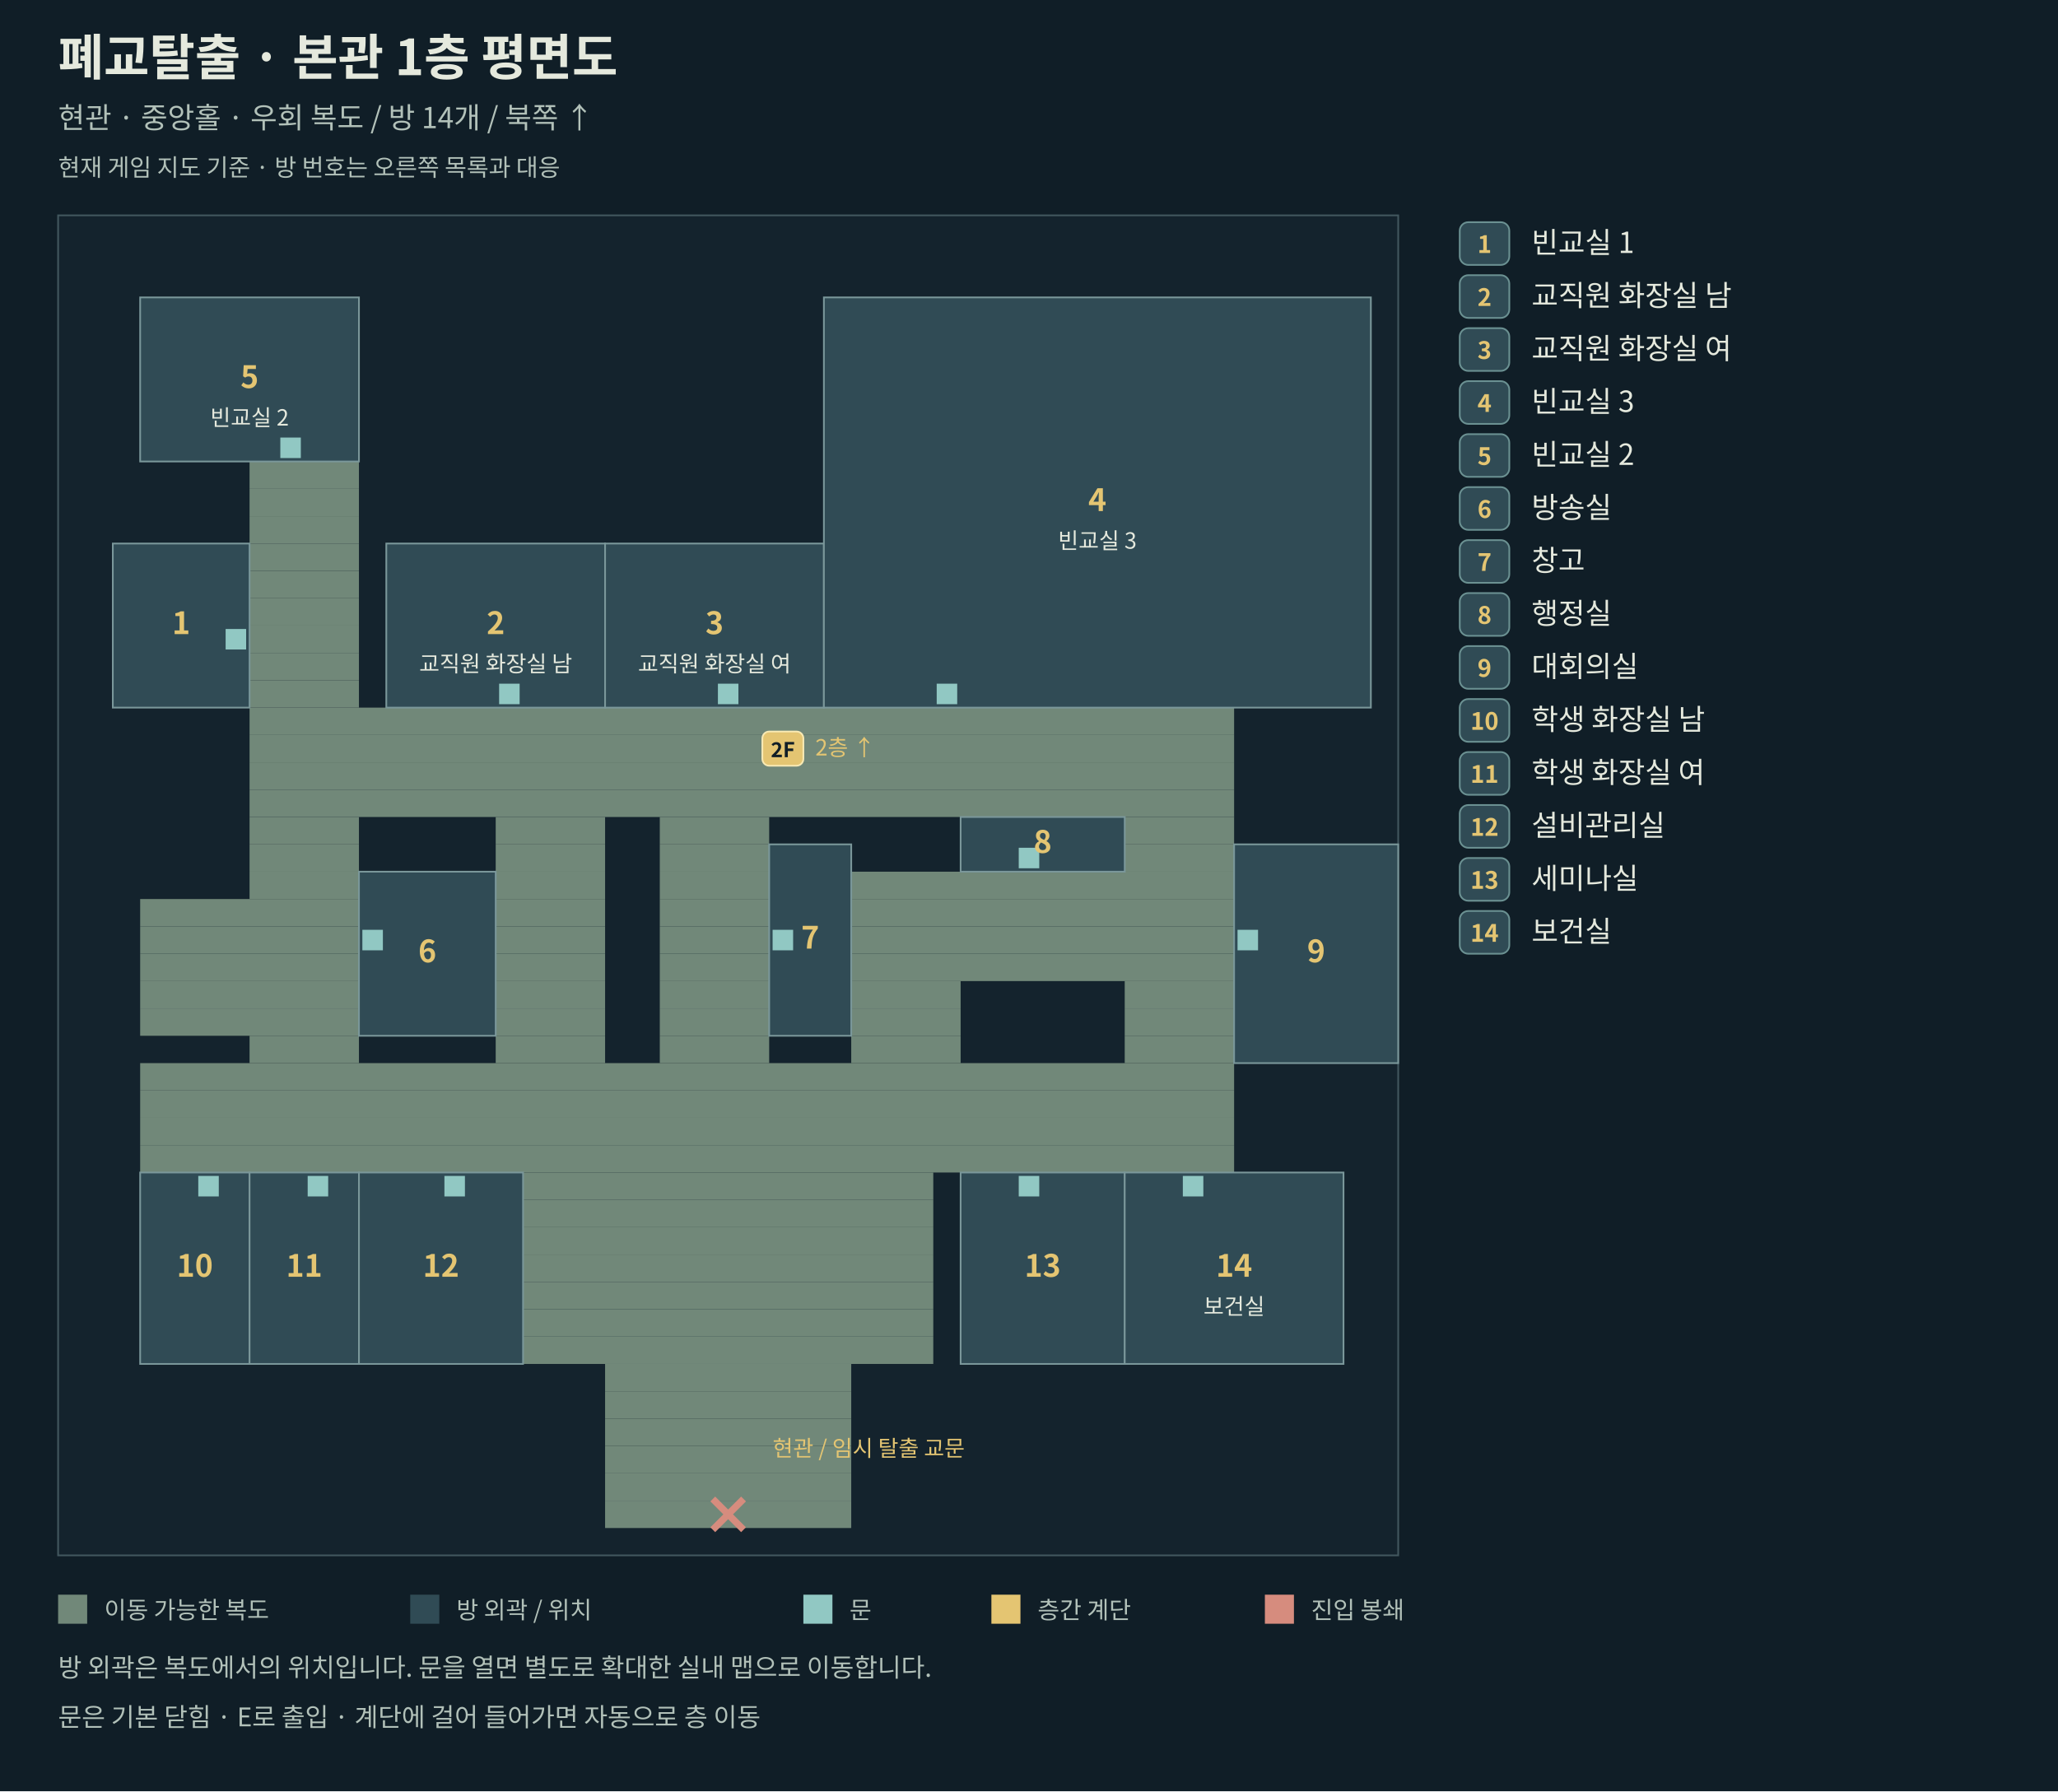
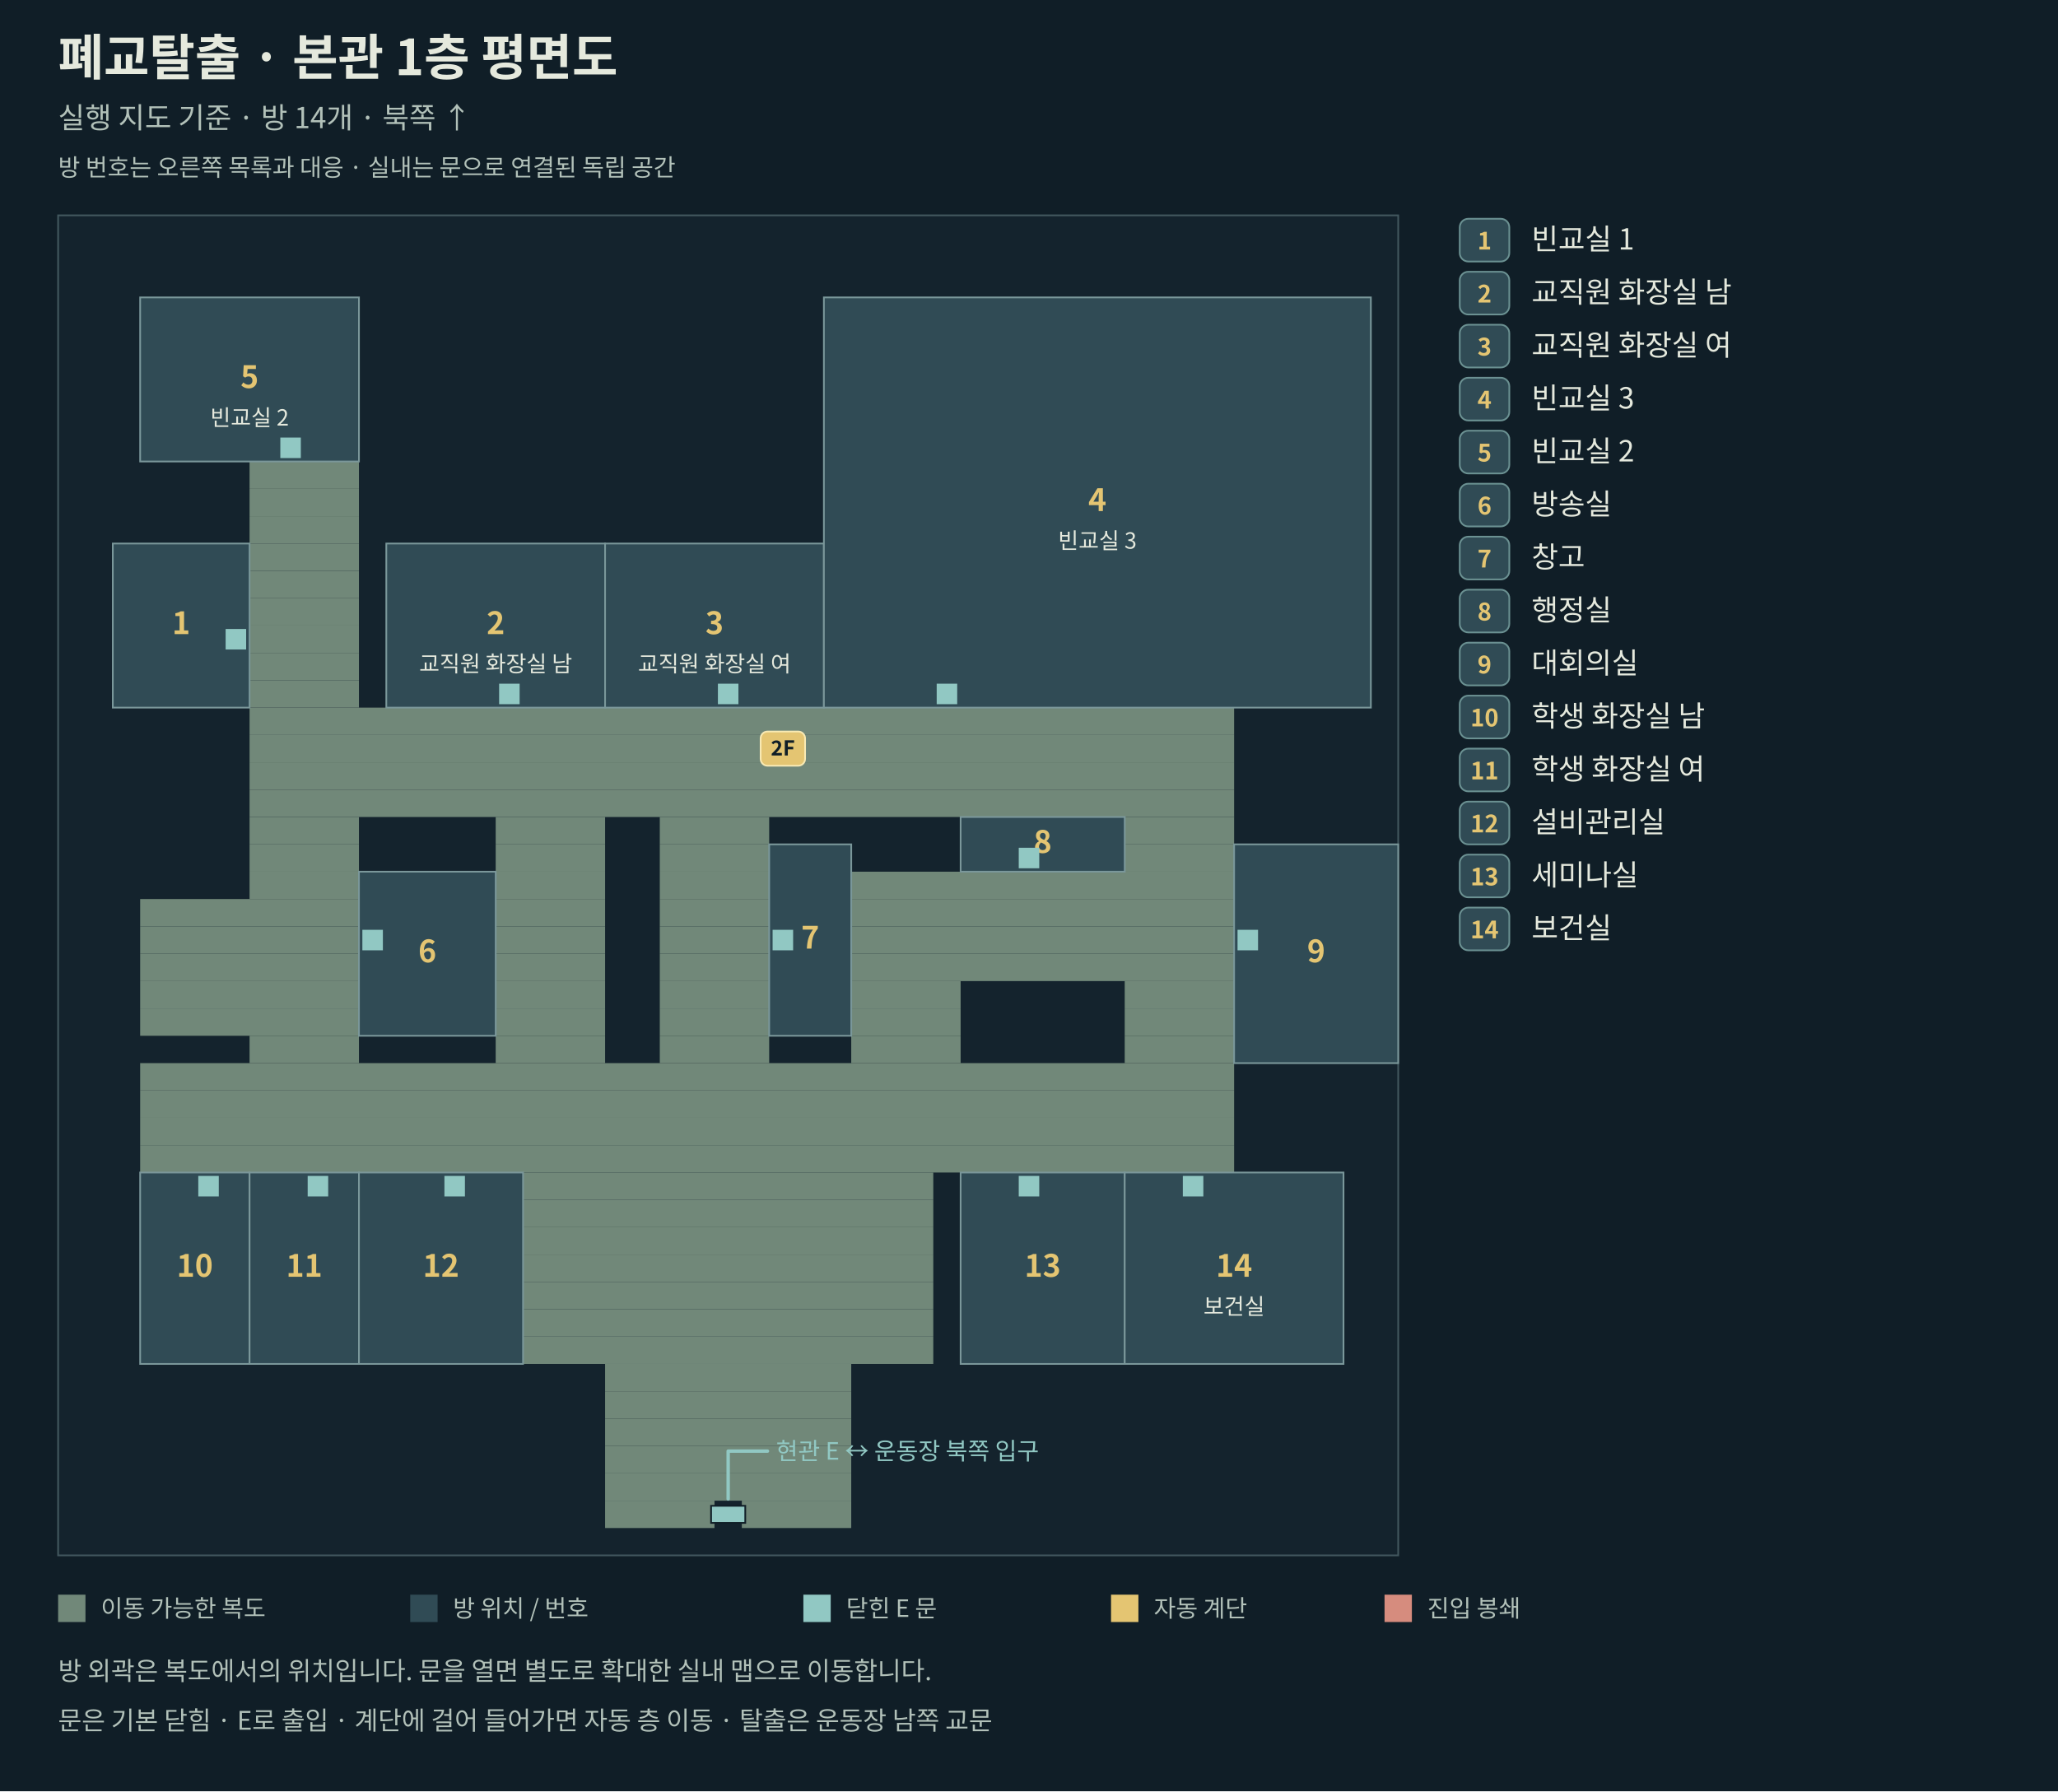
- <svg xmlns="http://www.w3.org/2000/svg" width="1204" height="1048" viewBox="0 0 1204 1048">
-   <style>text{font-family:"Noto Sans CJK KR","Noto Sans CJK",sans-serif}</style>
-   <rect x="0" y="0" width="1204" height="1048" rx="0" fill="#101e27" stroke="none" />
+ <svg xmlns="http://www.w3.org/2000/svg" width="1204" height="1048" viewBox="0 0 1204 1048" role="img">
+   <style>text{font-family:"Noto Sans CJK KR","Noto Sans KR",sans-serif}</style>
+   <rect x="0" y="0" width="1204" height="1048" fill="#101e27" stroke="none" rx="0" />
  <text x="34" y="44" font-size="29" fill="#e5e9dd" text-anchor="start" font-weight="bold">폐교탈출 · 본관 1층 평면도</text>
-   <text x="34" y="75" font-size="17" fill="#b2c1b9" text-anchor="start" font-weight="normal">현관 · 중앙홀 · 우회 복도  /  방 14개  /  북쪽 ↑</text>
-   <text x="34" y="103" font-size="14" fill="#b2c1b9" text-anchor="start" font-weight="normal">현재 게임 지도 기준 · 방 번호는 오른쪽 목록과 대응</text>
-   <rect x="34" y="126" width="784" height="784" rx="0" fill="#14232d" stroke="#42575e" />
-   <rect x="354" y="878" width="144" height="16" rx="0" fill="#718879" stroke="none" />
-   <rect x="354" y="862" width="144" height="16" rx="0" fill="#718879" stroke="none" />
-   <rect x="354" y="846" width="144" height="16" rx="0" fill="#718879" stroke="none" />
-   <rect x="354" y="830" width="144" height="16" rx="0" fill="#718879" stroke="none" />
-   <rect x="354" y="814" width="144" height="16" rx="0" fill="#718879" stroke="none" />
-   <rect x="354" y="798" width="144" height="16" rx="0" fill="#718879" stroke="none" />
-   <rect x="306" y="782" width="240" height="16" rx="0" fill="#718879" stroke="none" />
-   <rect x="306" y="766" width="240" height="16" rx="0" fill="#718879" stroke="none" />
-   <rect x="306" y="750" width="240" height="16" rx="0" fill="#718879" stroke="none" />
-   <rect x="306" y="734" width="240" height="16" rx="0" fill="#718879" stroke="none" />
-   <rect x="306" y="718" width="240" height="16" rx="0" fill="#718879" stroke="none" />
-   <rect x="306" y="702" width="240" height="16" rx="0" fill="#718879" stroke="none" />
-   <rect x="306" y="686" width="240" height="16" rx="0" fill="#718879" stroke="none" />
-   <rect x="82" y="670" width="640" height="16" rx="0" fill="#718879" stroke="none" />
-   <rect x="82" y="654" width="640" height="16" rx="0" fill="#718879" stroke="none" />
-   <rect x="82" y="638" width="640" height="16" rx="0" fill="#718879" stroke="none" />
-   <rect x="82" y="622" width="640" height="16" rx="0" fill="#718879" stroke="none" />
-   <rect x="146" y="606" width="64" height="16" rx="0" fill="#718879" stroke="none" />
-   <rect x="290" y="606" width="64" height="16" rx="0" fill="#718879" stroke="none" />
-   <rect x="386" y="606" width="64" height="16" rx="0" fill="#718879" stroke="none" />
-   <rect x="498" y="606" width="64" height="16" rx="0" fill="#718879" stroke="none" />
-   <rect x="658" y="606" width="64" height="16" rx="0" fill="#718879" stroke="none" />
-   <rect x="82" y="590" width="128" height="16" rx="0" fill="#718879" stroke="none" />
-   <rect x="290" y="590" width="64" height="16" rx="0" fill="#718879" stroke="none" />
-   <rect x="386" y="590" width="64" height="16" rx="0" fill="#718879" stroke="none" />
-   <rect x="498" y="590" width="64" height="16" rx="0" fill="#718879" stroke="none" />
-   <rect x="658" y="590" width="64" height="16" rx="0" fill="#718879" stroke="none" />
-   <rect x="82" y="574" width="128" height="16" rx="0" fill="#718879" stroke="none" />
-   <rect x="290" y="574" width="64" height="16" rx="0" fill="#718879" stroke="none" />
-   <rect x="386" y="574" width="64" height="16" rx="0" fill="#718879" stroke="none" />
-   <rect x="498" y="574" width="64" height="16" rx="0" fill="#718879" stroke="none" />
-   <rect x="658" y="574" width="64" height="16" rx="0" fill="#718879" stroke="none" />
-   <rect x="82" y="558" width="128" height="16" rx="0" fill="#718879" stroke="none" />
-   <rect x="290" y="558" width="64" height="16" rx="0" fill="#718879" stroke="none" />
-   <rect x="386" y="558" width="64" height="16" rx="0" fill="#718879" stroke="none" />
-   <rect x="498" y="558" width="224" height="16" rx="0" fill="#718879" stroke="none" />
-   <rect x="82" y="542" width="128" height="16" rx="0" fill="#718879" stroke="none" />
-   <rect x="290" y="542" width="64" height="16" rx="0" fill="#718879" stroke="none" />
-   <rect x="386" y="542" width="64" height="16" rx="0" fill="#718879" stroke="none" />
-   <rect x="498" y="542" width="224" height="16" rx="0" fill="#718879" stroke="none" />
-   <rect x="82" y="526" width="128" height="16" rx="0" fill="#718879" stroke="none" />
-   <rect x="290" y="526" width="64" height="16" rx="0" fill="#718879" stroke="none" />
-   <rect x="386" y="526" width="64" height="16" rx="0" fill="#718879" stroke="none" />
-   <rect x="498" y="526" width="224" height="16" rx="0" fill="#718879" stroke="none" />
-   <rect x="146" y="510" width="64" height="16" rx="0" fill="#718879" stroke="none" />
-   <rect x="290" y="510" width="64" height="16" rx="0" fill="#718879" stroke="none" />
-   <rect x="386" y="510" width="64" height="16" rx="0" fill="#718879" stroke="none" />
-   <rect x="498" y="510" width="224" height="16" rx="0" fill="#718879" stroke="none" />
-   <rect x="146" y="494" width="64" height="16" rx="0" fill="#718879" stroke="none" />
-   <rect x="290" y="494" width="64" height="16" rx="0" fill="#718879" stroke="none" />
-   <rect x="386" y="494" width="64" height="16" rx="0" fill="#718879" stroke="none" />
-   <rect x="658" y="494" width="64" height="16" rx="0" fill="#718879" stroke="none" />
-   <rect x="146" y="478" width="64" height="16" rx="0" fill="#718879" stroke="none" />
-   <rect x="290" y="478" width="64" height="16" rx="0" fill="#718879" stroke="none" />
-   <rect x="386" y="478" width="64" height="16" rx="0" fill="#718879" stroke="none" />
-   <rect x="658" y="478" width="64" height="16" rx="0" fill="#718879" stroke="none" />
-   <rect x="146" y="462" width="576" height="16" rx="0" fill="#718879" stroke="none" />
-   <rect x="146" y="446" width="576" height="16" rx="0" fill="#718879" stroke="none" />
-   <rect x="146" y="430" width="576" height="16" rx="0" fill="#718879" stroke="none" />
-   <rect x="146" y="414" width="576" height="16" rx="0" fill="#718879" stroke="none" />
-   <rect x="146" y="398" width="64" height="16" rx="0" fill="#718879" stroke="none" />
-   <rect x="146" y="382" width="64" height="16" rx="0" fill="#718879" stroke="none" />
-   <rect x="146" y="366" width="64" height="16" rx="0" fill="#718879" stroke="none" />
-   <rect x="146" y="350" width="64" height="16" rx="0" fill="#718879" stroke="none" />
-   <rect x="146" y="334" width="64" height="16" rx="0" fill="#718879" stroke="none" />
-   <rect x="146" y="318" width="64" height="16" rx="0" fill="#718879" stroke="none" />
-   <rect x="146" y="302" width="64" height="16" rx="0" fill="#718879" stroke="none" />
-   <rect x="146" y="286" width="64" height="16" rx="0" fill="#718879" stroke="none" />
-   <rect x="146" y="270" width="64" height="16" rx="0" fill="#718879" stroke="none" />
-   <rect x="66" y="318" width="80" height="96" rx="0" fill="#304b55" stroke="#7a979a" />
-   <rect x="132" y="368" width="12" height="12" rx="0" fill="#91c8c3" stroke="none" />
-   <text x="106.0" y="371.0" font-size="18" fill="#e4c572" text-anchor="middle" font-weight="bold">1</text>
-   <rect x="854" y="130" width="29" height="25" rx="5" fill="#304b55" stroke="#6b9192" />
-   <text x="868.5" y="148" font-size="14" fill="#e4c572" text-anchor="middle" font-weight="bold">1</text>
-   <text x="896" y="148" font-size="17" fill="#e5e9dd" text-anchor="start" font-weight="normal">빈교실 1</text>
-   <rect x="226" y="318" width="128" height="96" rx="0" fill="#304b55" stroke="#7a979a" />
-   <rect x="292" y="400" width="12" height="12" rx="0" fill="#91c8c3" stroke="none" />
-   <text x="290.0" y="371.0" font-size="18" fill="#e4c572" text-anchor="middle" font-weight="bold">2</text>
-   <text x="290.0" y="393.0" font-size="13" fill="#e5e9dd" text-anchor="middle" font-weight="normal">교직원 화장실 남</text>
-   <rect x="854" y="161" width="29" height="25" rx="5" fill="#304b55" stroke="#6b9192" />
-   <text x="868.5" y="179" font-size="14" fill="#e4c572" text-anchor="middle" font-weight="bold">2</text>
-   <text x="896" y="179" font-size="17" fill="#e5e9dd" text-anchor="start" font-weight="normal">교직원 화장실 남</text>
-   <rect x="354" y="318" width="128" height="96" rx="0" fill="#304b55" stroke="#7a979a" />
-   <rect x="420" y="400" width="12" height="12" rx="0" fill="#91c8c3" stroke="none" />
-   <text x="418.0" y="371.0" font-size="18" fill="#e4c572" text-anchor="middle" font-weight="bold">3</text>
-   <text x="418.0" y="393.0" font-size="13" fill="#e5e9dd" text-anchor="middle" font-weight="normal">교직원 화장실 여</text>
-   <rect x="854" y="192" width="29" height="25" rx="5" fill="#304b55" stroke="#6b9192" />
-   <text x="868.5" y="210" font-size="14" fill="#e4c572" text-anchor="middle" font-weight="bold">3</text>
-   <text x="896" y="210" font-size="17" fill="#e5e9dd" text-anchor="start" font-weight="normal">교직원 화장실 여</text>
-   <rect x="482" y="174" width="320" height="240" rx="0" fill="#304b55" stroke="#7a979a" />
-   <rect x="548" y="400" width="12" height="12" rx="0" fill="#91c8c3" stroke="none" />
-   <text x="642.0" y="299.0" font-size="18" fill="#e4c572" text-anchor="middle" font-weight="bold">4</text>
-   <text x="642.0" y="321.0" font-size="13" fill="#e5e9dd" text-anchor="middle" font-weight="normal">빈교실 3</text>
-   <rect x="854" y="223" width="29" height="25" rx="5" fill="#304b55" stroke="#6b9192" />
-   <text x="868.5" y="241" font-size="14" fill="#e4c572" text-anchor="middle" font-weight="bold">4</text>
-   <text x="896" y="241" font-size="17" fill="#e5e9dd" text-anchor="start" font-weight="normal">빈교실 3</text>
-   <rect x="82" y="174" width="128" height="96" rx="0" fill="#304b55" stroke="#7a979a" />
-   <rect x="164" y="256" width="12" height="12" rx="0" fill="#91c8c3" stroke="none" />
-   <text x="146.0" y="227.0" font-size="18" fill="#e4c572" text-anchor="middle" font-weight="bold">5</text>
-   <text x="146.0" y="249.0" font-size="13" fill="#e5e9dd" text-anchor="middle" font-weight="normal">빈교실 2</text>
-   <rect x="854" y="254" width="29" height="25" rx="5" fill="#304b55" stroke="#6b9192" />
-   <text x="868.5" y="272" font-size="14" fill="#e4c572" text-anchor="middle" font-weight="bold">5</text>
-   <text x="896" y="272" font-size="17" fill="#e5e9dd" text-anchor="start" font-weight="normal">빈교실 2</text>
-   <rect x="210" y="510" width="80" height="96" rx="0" fill="#304b55" stroke="#7a979a" />
-   <rect x="212" y="544" width="12" height="12" rx="0" fill="#91c8c3" stroke="none" />
-   <text x="250.0" y="563.0" font-size="18" fill="#e4c572" text-anchor="middle" font-weight="bold">6</text>
-   <rect x="854" y="285" width="29" height="25" rx="5" fill="#304b55" stroke="#6b9192" />
-   <text x="868.5" y="303" font-size="14" fill="#e4c572" text-anchor="middle" font-weight="bold">6</text>
-   <text x="896" y="303" font-size="17" fill="#e5e9dd" text-anchor="start" font-weight="normal">방송실</text>
-   <rect x="450" y="494" width="48" height="112" rx="0" fill="#304b55" stroke="#7a979a" />
-   <rect x="452" y="544" width="12" height="12" rx="0" fill="#91c8c3" stroke="none" />
-   <text x="474.0" y="555.0" font-size="18" fill="#e4c572" text-anchor="middle" font-weight="bold">7</text>
-   <rect x="854" y="316" width="29" height="25" rx="5" fill="#304b55" stroke="#6b9192" />
-   <text x="868.5" y="334" font-size="14" fill="#e4c572" text-anchor="middle" font-weight="bold">7</text>
-   <text x="896" y="334" font-size="17" fill="#e5e9dd" text-anchor="start" font-weight="normal">창고</text>
-   <rect x="562" y="478" width="96" height="32" rx="0" fill="#304b55" stroke="#7a979a" />
-   <rect x="596" y="496" width="12" height="12" rx="0" fill="#91c8c3" stroke="none" />
-   <text x="610.0" y="499.0" font-size="18" fill="#e4c572" text-anchor="middle" font-weight="bold">8</text>
-   <rect x="854" y="347" width="29" height="25" rx="5" fill="#304b55" stroke="#6b9192" />
-   <text x="868.5" y="365" font-size="14" fill="#e4c572" text-anchor="middle" font-weight="bold">8</text>
-   <text x="896" y="365" font-size="17" fill="#e5e9dd" text-anchor="start" font-weight="normal">행정실</text>
-   <rect x="722" y="494" width="96" height="128" rx="0" fill="#304b55" stroke="#7a979a" />
-   <rect x="724" y="544" width="12" height="12" rx="0" fill="#91c8c3" stroke="none" />
-   <text x="770.0" y="563.0" font-size="18" fill="#e4c572" text-anchor="middle" font-weight="bold">9</text>
-   <rect x="854" y="378" width="29" height="25" rx="5" fill="#304b55" stroke="#6b9192" />
-   <text x="868.5" y="396" font-size="14" fill="#e4c572" text-anchor="middle" font-weight="bold">9</text>
-   <text x="896" y="396" font-size="17" fill="#e5e9dd" text-anchor="start" font-weight="normal">대회의실</text>
-   <rect x="82" y="686" width="64" height="112" rx="0" fill="#304b55" stroke="#7a979a" />
-   <rect x="116" y="688" width="12" height="12" rx="0" fill="#91c8c3" stroke="none" />
-   <text x="114.0" y="747.0" font-size="18" fill="#e4c572" text-anchor="middle" font-weight="bold">10</text>
-   <rect x="854" y="409" width="29" height="25" rx="5" fill="#304b55" stroke="#6b9192" />
-   <text x="868.5" y="427" font-size="14" fill="#e4c572" text-anchor="middle" font-weight="bold">10</text>
-   <text x="896" y="427" font-size="17" fill="#e5e9dd" text-anchor="start" font-weight="normal">학생 화장실 남</text>
-   <rect x="146" y="686" width="64" height="112" rx="0" fill="#304b55" stroke="#7a979a" />
-   <rect x="180" y="688" width="12" height="12" rx="0" fill="#91c8c3" stroke="none" />
-   <text x="178.0" y="747.0" font-size="18" fill="#e4c572" text-anchor="middle" font-weight="bold">11</text>
-   <rect x="854" y="440" width="29" height="25" rx="5" fill="#304b55" stroke="#6b9192" />
-   <text x="868.5" y="458" font-size="14" fill="#e4c572" text-anchor="middle" font-weight="bold">11</text>
-   <text x="896" y="458" font-size="17" fill="#e5e9dd" text-anchor="start" font-weight="normal">학생 화장실 여</text>
-   <rect x="210" y="686" width="96" height="112" rx="0" fill="#304b55" stroke="#7a979a" />
-   <rect x="260" y="688" width="12" height="12" rx="0" fill="#91c8c3" stroke="none" />
-   <text x="258.0" y="747.0" font-size="18" fill="#e4c572" text-anchor="middle" font-weight="bold">12</text>
-   <rect x="854" y="471" width="29" height="25" rx="5" fill="#304b55" stroke="#6b9192" />
-   <text x="868.5" y="489" font-size="14" fill="#e4c572" text-anchor="middle" font-weight="bold">12</text>
-   <text x="896" y="489" font-size="17" fill="#e5e9dd" text-anchor="start" font-weight="normal">설비관리실</text>
-   <rect x="562" y="686" width="96" height="112" rx="0" fill="#304b55" stroke="#7a979a" />
-   <rect x="596" y="688" width="12" height="12" rx="0" fill="#91c8c3" stroke="none" />
-   <text x="610.0" y="747.0" font-size="18" fill="#e4c572" text-anchor="middle" font-weight="bold">13</text>
-   <rect x="854" y="502" width="29" height="25" rx="5" fill="#304b55" stroke="#6b9192" />
-   <text x="868.5" y="520" font-size="14" fill="#e4c572" text-anchor="middle" font-weight="bold">13</text>
-   <text x="896" y="520" font-size="17" fill="#e5e9dd" text-anchor="start" font-weight="normal">세미나실</text>
-   <rect x="658" y="686" width="128" height="112" rx="0" fill="#304b55" stroke="#7a979a" />
-   <rect x="692" y="688" width="12" height="12" rx="0" fill="#91c8c3" stroke="none" />
-   <text x="722.0" y="747.0" font-size="18" fill="#e4c572" text-anchor="middle" font-weight="bold">14</text>
-   <text x="722.0" y="769.0" font-size="13" fill="#e5e9dd" text-anchor="middle" font-weight="normal">보건실</text>
-   <rect x="854" y="533" width="29" height="25" rx="5" fill="#304b55" stroke="#6b9192" />
-   <text x="868.5" y="551" font-size="14" fill="#e4c572" text-anchor="middle" font-weight="bold">14</text>
-   <text x="896" y="551" font-size="17" fill="#e5e9dd" text-anchor="start" font-weight="normal">보건실</text>
-   <rect x="446.0" y="428.0" width="24" height="20" rx="4" fill="#e4c572" stroke="#f8e9b3" />
-   <text x="458.0" y="443.0" font-size="12" fill="#101e27" text-anchor="middle" font-weight="bold">2F</text>
-   <text x="477.0" y="442.0" font-size="13" fill="#e4c572" text-anchor="start" font-weight="normal">2층 ↑</text>
-   <path d="M417.0 877.0 L435.0 895.0 M435.0 877.0 L417.0 895.0" stroke="#d68c7e" stroke-width="4" />
-   <text x="452.0" y="852.0" font-size="13" fill="#e4c572" text-anchor="start" font-weight="normal">현관 / 임시 탈출 교문</text>
-   <rect x="34" y="933" width="17" height="17" rx="0" fill="#718879" stroke="none" />
-   <text x="61" y="947" font-size="14" fill="#b2c1b9" text-anchor="start" font-weight="normal">이동 가능한 복도</text>
-   <rect x="240" y="933" width="17" height="17" rx="0" fill="#304b55" stroke="none" />
-   <text x="267" y="947" font-size="14" fill="#b2c1b9" text-anchor="start" font-weight="normal">방 외곽 / 위치</text>
-   <rect x="470" y="933" width="17" height="17" rx="0" fill="#91c8c3" stroke="none" />
-   <text x="497" y="947" font-size="14" fill="#b2c1b9" text-anchor="start" font-weight="normal">문</text>
-   <rect x="580" y="933" width="17" height="17" rx="0" fill="#e4c572" stroke="none" />
-   <text x="607" y="947" font-size="14" fill="#b2c1b9" text-anchor="start" font-weight="normal">층간 계단</text>
-   <rect x="740" y="933" width="17" height="17" rx="0" fill="#d68c7e" stroke="none" />
-   <text x="767" y="947" font-size="14" fill="#b2c1b9" text-anchor="start" font-weight="normal">진입 봉쇄</text>
-   <text x="34" y="981" font-size="15" fill="#b2c1b9" text-anchor="start" font-weight="normal">방 외곽은 복도에서의 위치입니다. 문을 열면 별도로 확대한 실내 맵으로 이동합니다.</text>
-   <text x="34" y="1010" font-size="15" fill="#b2c1b9" text-anchor="start" font-weight="normal">문은 기본 닫힘 · E로 출입 · 계단에 걸어 들어가면 자동으로 층 이동</text>
+   <text x="34" y="75" font-size="17" fill="#b2c1b9" text-anchor="start" font-weight="normal">실행 지도 기준 · 방 14개 · 북쪽 ↑</text>
+   <text x="34" y="103" font-size="14" fill="#b2c1b9" text-anchor="start" font-weight="normal">방 번호는 오른쪽 목록과 대응 · 실내는 문으로 연결된 독립 공간</text>
+   <rect x="34" y="126" width="784" height="784" fill="#14232d" stroke="#42575e" rx="0" />
+   <rect x="354" y="878" width="64" height="16" fill="#718879" stroke="none" rx="0" />
+   <rect x="434" y="878" width="64" height="16" fill="#718879" stroke="none" rx="0" />
+   <rect x="354" y="862" width="144" height="16" fill="#718879" stroke="none" rx="0" />
+   <rect x="354" y="846" width="144" height="16" fill="#718879" stroke="none" rx="0" />
+   <rect x="354" y="830" width="144" height="16" fill="#718879" stroke="none" rx="0" />
+   <rect x="354" y="814" width="144" height="16" fill="#718879" stroke="none" rx="0" />
+   <rect x="354" y="798" width="144" height="16" fill="#718879" stroke="none" rx="0" />
+   <rect x="306" y="782" width="240" height="16" fill="#718879" stroke="none" rx="0" />
+   <rect x="306" y="766" width="240" height="16" fill="#718879" stroke="none" rx="0" />
+   <rect x="306" y="750" width="240" height="16" fill="#718879" stroke="none" rx="0" />
+   <rect x="306" y="734" width="240" height="16" fill="#718879" stroke="none" rx="0" />
+   <rect x="306" y="718" width="240" height="16" fill="#718879" stroke="none" rx="0" />
+   <rect x="306" y="702" width="240" height="16" fill="#718879" stroke="none" rx="0" />
+   <rect x="306" y="686" width="240" height="16" fill="#718879" stroke="none" rx="0" />
+   <rect x="82" y="670" width="640" height="16" fill="#718879" stroke="none" rx="0" />
+   <rect x="82" y="654" width="640" height="16" fill="#718879" stroke="none" rx="0" />
+   <rect x="82" y="638" width="640" height="16" fill="#718879" stroke="none" rx="0" />
+   <rect x="82" y="622" width="640" height="16" fill="#718879" stroke="none" rx="0" />
+   <rect x="146" y="606" width="64" height="16" fill="#718879" stroke="none" rx="0" />
+   <rect x="290" y="606" width="64" height="16" fill="#718879" stroke="none" rx="0" />
+   <rect x="386" y="606" width="64" height="16" fill="#718879" stroke="none" rx="0" />
+   <rect x="498" y="606" width="64" height="16" fill="#718879" stroke="none" rx="0" />
+   <rect x="658" y="606" width="64" height="16" fill="#718879" stroke="none" rx="0" />
+   <rect x="82" y="590" width="128" height="16" fill="#718879" stroke="none" rx="0" />
+   <rect x="290" y="590" width="64" height="16" fill="#718879" stroke="none" rx="0" />
+   <rect x="386" y="590" width="64" height="16" fill="#718879" stroke="none" rx="0" />
+   <rect x="498" y="590" width="64" height="16" fill="#718879" stroke="none" rx="0" />
+   <rect x="658" y="590" width="64" height="16" fill="#718879" stroke="none" rx="0" />
+   <rect x="82" y="574" width="128" height="16" fill="#718879" stroke="none" rx="0" />
+   <rect x="290" y="574" width="64" height="16" fill="#718879" stroke="none" rx="0" />
+   <rect x="386" y="574" width="64" height="16" fill="#718879" stroke="none" rx="0" />
+   <rect x="498" y="574" width="64" height="16" fill="#718879" stroke="none" rx="0" />
+   <rect x="658" y="574" width="64" height="16" fill="#718879" stroke="none" rx="0" />
+   <rect x="82" y="558" width="128" height="16" fill="#718879" stroke="none" rx="0" />
+   <rect x="290" y="558" width="64" height="16" fill="#718879" stroke="none" rx="0" />
+   <rect x="386" y="558" width="64" height="16" fill="#718879" stroke="none" rx="0" />
+   <rect x="498" y="558" width="224" height="16" fill="#718879" stroke="none" rx="0" />
+   <rect x="82" y="542" width="128" height="16" fill="#718879" stroke="none" rx="0" />
+   <rect x="290" y="542" width="64" height="16" fill="#718879" stroke="none" rx="0" />
+   <rect x="386" y="542" width="64" height="16" fill="#718879" stroke="none" rx="0" />
+   <rect x="498" y="542" width="224" height="16" fill="#718879" stroke="none" rx="0" />
+   <rect x="82" y="526" width="128" height="16" fill="#718879" stroke="none" rx="0" />
+   <rect x="290" y="526" width="64" height="16" fill="#718879" stroke="none" rx="0" />
+   <rect x="386" y="526" width="64" height="16" fill="#718879" stroke="none" rx="0" />
+   <rect x="498" y="526" width="224" height="16" fill="#718879" stroke="none" rx="0" />
+   <rect x="146" y="510" width="64" height="16" fill="#718879" stroke="none" rx="0" />
+   <rect x="290" y="510" width="64" height="16" fill="#718879" stroke="none" rx="0" />
+   <rect x="386" y="510" width="64" height="16" fill="#718879" stroke="none" rx="0" />
+   <rect x="498" y="510" width="224" height="16" fill="#718879" stroke="none" rx="0" />
+   <rect x="146" y="494" width="64" height="16" fill="#718879" stroke="none" rx="0" />
+   <rect x="290" y="494" width="64" height="16" fill="#718879" stroke="none" rx="0" />
+   <rect x="386" y="494" width="64" height="16" fill="#718879" stroke="none" rx="0" />
+   <rect x="658" y="494" width="64" height="16" fill="#718879" stroke="none" rx="0" />
+   <rect x="146" y="478" width="64" height="16" fill="#718879" stroke="none" rx="0" />
+   <rect x="290" y="478" width="64" height="16" fill="#718879" stroke="none" rx="0" />
+   <rect x="386" y="478" width="64" height="16" fill="#718879" stroke="none" rx="0" />
+   <rect x="658" y="478" width="64" height="16" fill="#718879" stroke="none" rx="0" />
+   <rect x="146" y="462" width="576" height="16" fill="#718879" stroke="none" rx="0" />
+   <rect x="146" y="446" width="576" height="16" fill="#718879" stroke="none" rx="0" />
+   <rect x="146" y="430" width="576" height="16" fill="#718879" stroke="none" rx="0" />
+   <rect x="146" y="414" width="576" height="16" fill="#718879" stroke="none" rx="0" />
+   <rect x="146" y="398" width="64" height="16" fill="#718879" stroke="none" rx="0" />
+   <rect x="146" y="382" width="64" height="16" fill="#718879" stroke="none" rx="0" />
+   <rect x="146" y="366" width="64" height="16" fill="#718879" stroke="none" rx="0" />
+   <rect x="146" y="350" width="64" height="16" fill="#718879" stroke="none" rx="0" />
+   <rect x="146" y="334" width="64" height="16" fill="#718879" stroke="none" rx="0" />
+   <rect x="146" y="318" width="64" height="16" fill="#718879" stroke="none" rx="0" />
+   <rect x="146" y="302" width="64" height="16" fill="#718879" stroke="none" rx="0" />
+   <rect x="146" y="286" width="64" height="16" fill="#718879" stroke="none" rx="0" />
+   <rect x="146" y="270" width="64" height="16" fill="#718879" stroke="none" rx="0" />
+   <a href="../RoomPlans/room-f1-0.svg">
+     <rect x="66" y="318" width="80" height="96" fill="#304b55" stroke="#7a979a" rx="0" />
+     <text x="106" y="371" font-size="18" fill="#e4c572" text-anchor="middle" font-weight="bold">1</text>
+     <rect x="132" y="368" width="12" height="12" fill="#91c8c3" stroke="none" rx="0" />
+     <rect x="854" y="128" width="29" height="25" fill="#304b55" stroke="#6b9192" rx="5" />
+     <text x="868.5" y="146" font-size="14" fill="#e4c572" text-anchor="middle" font-weight="bold">1</text>
+     <text x="896" y="146" font-size="17" fill="#e5e9dd" text-anchor="start" font-weight="normal">빈교실 1</text>
+   </a>
+   <a href="../RoomPlans/room-f1-1.svg">
+     <rect x="226" y="318" width="128" height="96" fill="#304b55" stroke="#7a979a" rx="0" />
+     <text x="290" y="371" font-size="18" fill="#e4c572" text-anchor="middle" font-weight="bold">2</text>
+     <text x="290" y="393" font-size="13" fill="#e5e9dd" text-anchor="middle" font-weight="normal">교직원 화장실 남</text>
+     <rect x="292" y="400" width="12" height="12" fill="#91c8c3" stroke="none" rx="0" />
+     <rect x="854" y="159" width="29" height="25" fill="#304b55" stroke="#6b9192" rx="5" />
+     <text x="868.5" y="177" font-size="14" fill="#e4c572" text-anchor="middle" font-weight="bold">2</text>
+     <text x="896" y="177" font-size="17" fill="#e5e9dd" text-anchor="start" font-weight="normal">교직원 화장실 남</text>
+   </a>
+   <a href="../RoomPlans/room-f1-2.svg">
+     <rect x="354" y="318" width="128" height="96" fill="#304b55" stroke="#7a979a" rx="0" />
+     <text x="418" y="371" font-size="18" fill="#e4c572" text-anchor="middle" font-weight="bold">3</text>
+     <text x="418" y="393" font-size="13" fill="#e5e9dd" text-anchor="middle" font-weight="normal">교직원 화장실 여</text>
+     <rect x="420" y="400" width="12" height="12" fill="#91c8c3" stroke="none" rx="0" />
+     <rect x="854" y="190" width="29" height="25" fill="#304b55" stroke="#6b9192" rx="5" />
+     <text x="868.5" y="208" font-size="14" fill="#e4c572" text-anchor="middle" font-weight="bold">3</text>
+     <text x="896" y="208" font-size="17" fill="#e5e9dd" text-anchor="start" font-weight="normal">교직원 화장실 여</text>
+   </a>
+   <a href="../RoomPlans/room-f1-3.svg">
+     <rect x="482" y="174" width="320" height="240" fill="#304b55" stroke="#7a979a" rx="0" />
+     <text x="642" y="299" font-size="18" fill="#e4c572" text-anchor="middle" font-weight="bold">4</text>
+     <text x="642" y="321" font-size="13" fill="#e5e9dd" text-anchor="middle" font-weight="normal">빈교실 3</text>
+     <rect x="548" y="400" width="12" height="12" fill="#91c8c3" stroke="none" rx="0" />
+     <rect x="854" y="221" width="29" height="25" fill="#304b55" stroke="#6b9192" rx="5" />
+     <text x="868.5" y="239" font-size="14" fill="#e4c572" text-anchor="middle" font-weight="bold">4</text>
+     <text x="896" y="239" font-size="17" fill="#e5e9dd" text-anchor="start" font-weight="normal">빈교실 3</text>
+   </a>
+   <a href="../RoomPlans/room-f1-4.svg">
+     <rect x="82" y="174" width="128" height="96" fill="#304b55" stroke="#7a979a" rx="0" />
+     <text x="146" y="227" font-size="18" fill="#e4c572" text-anchor="middle" font-weight="bold">5</text>
+     <text x="146" y="249" font-size="13" fill="#e5e9dd" text-anchor="middle" font-weight="normal">빈교실 2</text>
+     <rect x="164" y="256" width="12" height="12" fill="#91c8c3" stroke="none" rx="0" />
+     <rect x="854" y="252" width="29" height="25" fill="#304b55" stroke="#6b9192" rx="5" />
+     <text x="868.5" y="270" font-size="14" fill="#e4c572" text-anchor="middle" font-weight="bold">5</text>
+     <text x="896" y="270" font-size="17" fill="#e5e9dd" text-anchor="start" font-weight="normal">빈교실 2</text>
+   </a>
+   <a href="../RoomPlans/room-f1-5.svg">
+     <rect x="210" y="510" width="80" height="96" fill="#304b55" stroke="#7a979a" rx="0" />
+     <text x="250" y="563" font-size="18" fill="#e4c572" text-anchor="middle" font-weight="bold">6</text>
+     <rect x="212" y="544" width="12" height="12" fill="#91c8c3" stroke="none" rx="0" />
+     <rect x="854" y="283" width="29" height="25" fill="#304b55" stroke="#6b9192" rx="5" />
+     <text x="868.5" y="301" font-size="14" fill="#e4c572" text-anchor="middle" font-weight="bold">6</text>
+     <text x="896" y="301" font-size="17" fill="#e5e9dd" text-anchor="start" font-weight="normal">방송실</text>
+   </a>
+   <a href="../RoomPlans/room-f1-6.svg">
+     <rect x="450" y="494" width="48" height="112" fill="#304b55" stroke="#7a979a" rx="0" />
+     <text x="474" y="555" font-size="18" fill="#e4c572" text-anchor="middle" font-weight="bold">7</text>
+     <rect x="452" y="544" width="12" height="12" fill="#91c8c3" stroke="none" rx="0" />
+     <rect x="854" y="314" width="29" height="25" fill="#304b55" stroke="#6b9192" rx="5" />
+     <text x="868.5" y="332" font-size="14" fill="#e4c572" text-anchor="middle" font-weight="bold">7</text>
+     <text x="896" y="332" font-size="17" fill="#e5e9dd" text-anchor="start" font-weight="normal">창고</text>
+   </a>
+   <a href="../RoomPlans/room-f1-7.svg">
+     <rect x="562" y="478" width="96" height="32" fill="#304b55" stroke="#7a979a" rx="0" />
+     <text x="610" y="499" font-size="18" fill="#e4c572" text-anchor="middle" font-weight="bold">8</text>
+     <rect x="596" y="496" width="12" height="12" fill="#91c8c3" stroke="none" rx="0" />
+     <rect x="854" y="345" width="29" height="25" fill="#304b55" stroke="#6b9192" rx="5" />
+     <text x="868.5" y="363" font-size="14" fill="#e4c572" text-anchor="middle" font-weight="bold">8</text>
+     <text x="896" y="363" font-size="17" fill="#e5e9dd" text-anchor="start" font-weight="normal">행정실</text>
+   </a>
+   <a href="../RoomPlans/room-f1-8.svg">
+     <rect x="722" y="494" width="96" height="128" fill="#304b55" stroke="#7a979a" rx="0" />
+     <text x="770" y="563" font-size="18" fill="#e4c572" text-anchor="middle" font-weight="bold">9</text>
+     <rect x="724" y="544" width="12" height="12" fill="#91c8c3" stroke="none" rx="0" />
+     <rect x="854" y="376" width="29" height="25" fill="#304b55" stroke="#6b9192" rx="5" />
+     <text x="868.5" y="394" font-size="14" fill="#e4c572" text-anchor="middle" font-weight="bold">9</text>
+     <text x="896" y="394" font-size="17" fill="#e5e9dd" text-anchor="start" font-weight="normal">대회의실</text>
+   </a>
+   <a href="../RoomPlans/room-f1-9.svg">
+     <rect x="82" y="686" width="64" height="112" fill="#304b55" stroke="#7a979a" rx="0" />
+     <text x="114" y="747" font-size="18" fill="#e4c572" text-anchor="middle" font-weight="bold">10</text>
+     <rect x="116" y="688" width="12" height="12" fill="#91c8c3" stroke="none" rx="0" />
+     <rect x="854" y="407" width="29" height="25" fill="#304b55" stroke="#6b9192" rx="5" />
+     <text x="868.5" y="425" font-size="14" fill="#e4c572" text-anchor="middle" font-weight="bold">10</text>
+     <text x="896" y="425" font-size="17" fill="#e5e9dd" text-anchor="start" font-weight="normal">학생 화장실 남</text>
+   </a>
+   <a href="../RoomPlans/room-f1-10.svg">
+     <rect x="146" y="686" width="64" height="112" fill="#304b55" stroke="#7a979a" rx="0" />
+     <text x="178" y="747" font-size="18" fill="#e4c572" text-anchor="middle" font-weight="bold">11</text>
+     <rect x="180" y="688" width="12" height="12" fill="#91c8c3" stroke="none" rx="0" />
+     <rect x="854" y="438" width="29" height="25" fill="#304b55" stroke="#6b9192" rx="5" />
+     <text x="868.5" y="456" font-size="14" fill="#e4c572" text-anchor="middle" font-weight="bold">11</text>
+     <text x="896" y="456" font-size="17" fill="#e5e9dd" text-anchor="start" font-weight="normal">학생 화장실 여</text>
+   </a>
+   <a href="../RoomPlans/room-f1-11.svg">
+     <rect x="210" y="686" width="96" height="112" fill="#304b55" stroke="#7a979a" rx="0" />
+     <text x="258" y="747" font-size="18" fill="#e4c572" text-anchor="middle" font-weight="bold">12</text>
+     <rect x="260" y="688" width="12" height="12" fill="#91c8c3" stroke="none" rx="0" />
+     <rect x="854" y="469" width="29" height="25" fill="#304b55" stroke="#6b9192" rx="5" />
+     <text x="868.5" y="487" font-size="14" fill="#e4c572" text-anchor="middle" font-weight="bold">12</text>
+     <text x="896" y="487" font-size="17" fill="#e5e9dd" text-anchor="start" font-weight="normal">설비관리실</text>
+   </a>
+   <a href="../RoomPlans/room-f1-12.svg">
+     <rect x="562" y="686" width="96" height="112" fill="#304b55" stroke="#7a979a" rx="0" />
+     <text x="610" y="747" font-size="18" fill="#e4c572" text-anchor="middle" font-weight="bold">13</text>
+     <rect x="596" y="688" width="12" height="12" fill="#91c8c3" stroke="none" rx="0" />
+     <rect x="854" y="500" width="29" height="25" fill="#304b55" stroke="#6b9192" rx="5" />
+     <text x="868.5" y="518" font-size="14" fill="#e4c572" text-anchor="middle" font-weight="bold">13</text>
+     <text x="896" y="518" font-size="17" fill="#e5e9dd" text-anchor="start" font-weight="normal">세미나실</text>
+   </a>
+   <a href="../RoomPlans/room-f1-13.svg">
+     <rect x="658" y="686" width="128" height="112" fill="#304b55" stroke="#7a979a" rx="0" />
+     <text x="722" y="747" font-size="18" fill="#e4c572" text-anchor="middle" font-weight="bold">14</text>
+     <text x="722" y="769" font-size="13" fill="#e5e9dd" text-anchor="middle" font-weight="normal">보건실</text>
+     <rect x="692" y="688" width="12" height="12" fill="#91c8c3" stroke="none" rx="0" />
+     <rect x="854" y="531" width="29" height="25" fill="#304b55" stroke="#6b9192" rx="5" />
+     <text x="868.5" y="549" font-size="14" fill="#e4c572" text-anchor="middle" font-weight="bold">14</text>
+     <text x="896" y="549" font-size="17" fill="#e5e9dd" text-anchor="start" font-weight="normal">보건실</text>
+   </a>
+   <rect x="445" y="428" width="26" height="20" fill="#e4c572" stroke="#f8e9b3" rx="4" />
+   <text x="458" y="442" font-size="12" fill="#101e27" text-anchor="middle" font-weight="bold">2F</text>
+   <rect x="416" y="881" width="20" height="10" fill="#91c8c3" stroke="#101e27" rx="0" />
+   <polyline points="426,877 426,849 449,849" fill="none" stroke="#91c8c3" stroke-width="2" stroke-linejoin="round" stroke-linecap="round" stroke-dasharray="" />
+   <text x="454" y="854" font-size="14" fill="#91c8c3" text-anchor="start" font-weight="normal">현관 E ↔ 운동장 북쪽 입구</text>
+   <rect x="34" y="933" width="16" height="16" fill="#718879" stroke="none" rx="0" />
+   <text x="59" y="946" font-size="14" fill="#b2c1b9" text-anchor="start" font-weight="normal">이동 가능한 복도</text>
+   <rect x="240" y="933" width="16" height="16" fill="#304b55" stroke="none" rx="0" />
+   <text x="265" y="946" font-size="14" fill="#b2c1b9" text-anchor="start" font-weight="normal">방 위치 / 번호</text>
+   <rect x="470" y="933" width="16" height="16" fill="#91c8c3" stroke="none" rx="0" />
+   <text x="495" y="946" font-size="14" fill="#b2c1b9" text-anchor="start" font-weight="normal">닫힌 E 문</text>
+   <rect x="650" y="933" width="16" height="16" fill="#e4c572" stroke="none" rx="0" />
+   <text x="675" y="946" font-size="14" fill="#b2c1b9" text-anchor="start" font-weight="normal">자동 계단</text>
+   <rect x="810" y="933" width="16" height="16" fill="#d68c7e" stroke="none" rx="0" />
+   <text x="835" y="946" font-size="14" fill="#b2c1b9" text-anchor="start" font-weight="normal">진입 봉쇄</text>
+   <text x="34" y="983" font-size="15" fill="#b2c1b9" text-anchor="start" font-weight="normal">방 외곽은 복도에서의 위치입니다. 문을 열면 별도로 확대한 실내 맵으로 이동합니다.</text>
+   <text x="34" y="1012" font-size="15" fill="#b2c1b9" text-anchor="start" font-weight="normal">문은 기본 닫힘 · E로 출입 · 계단에 걸어 들어가면 자동 층 이동 · 탈출은 운동장 남쪽 교문</text>
</svg>
